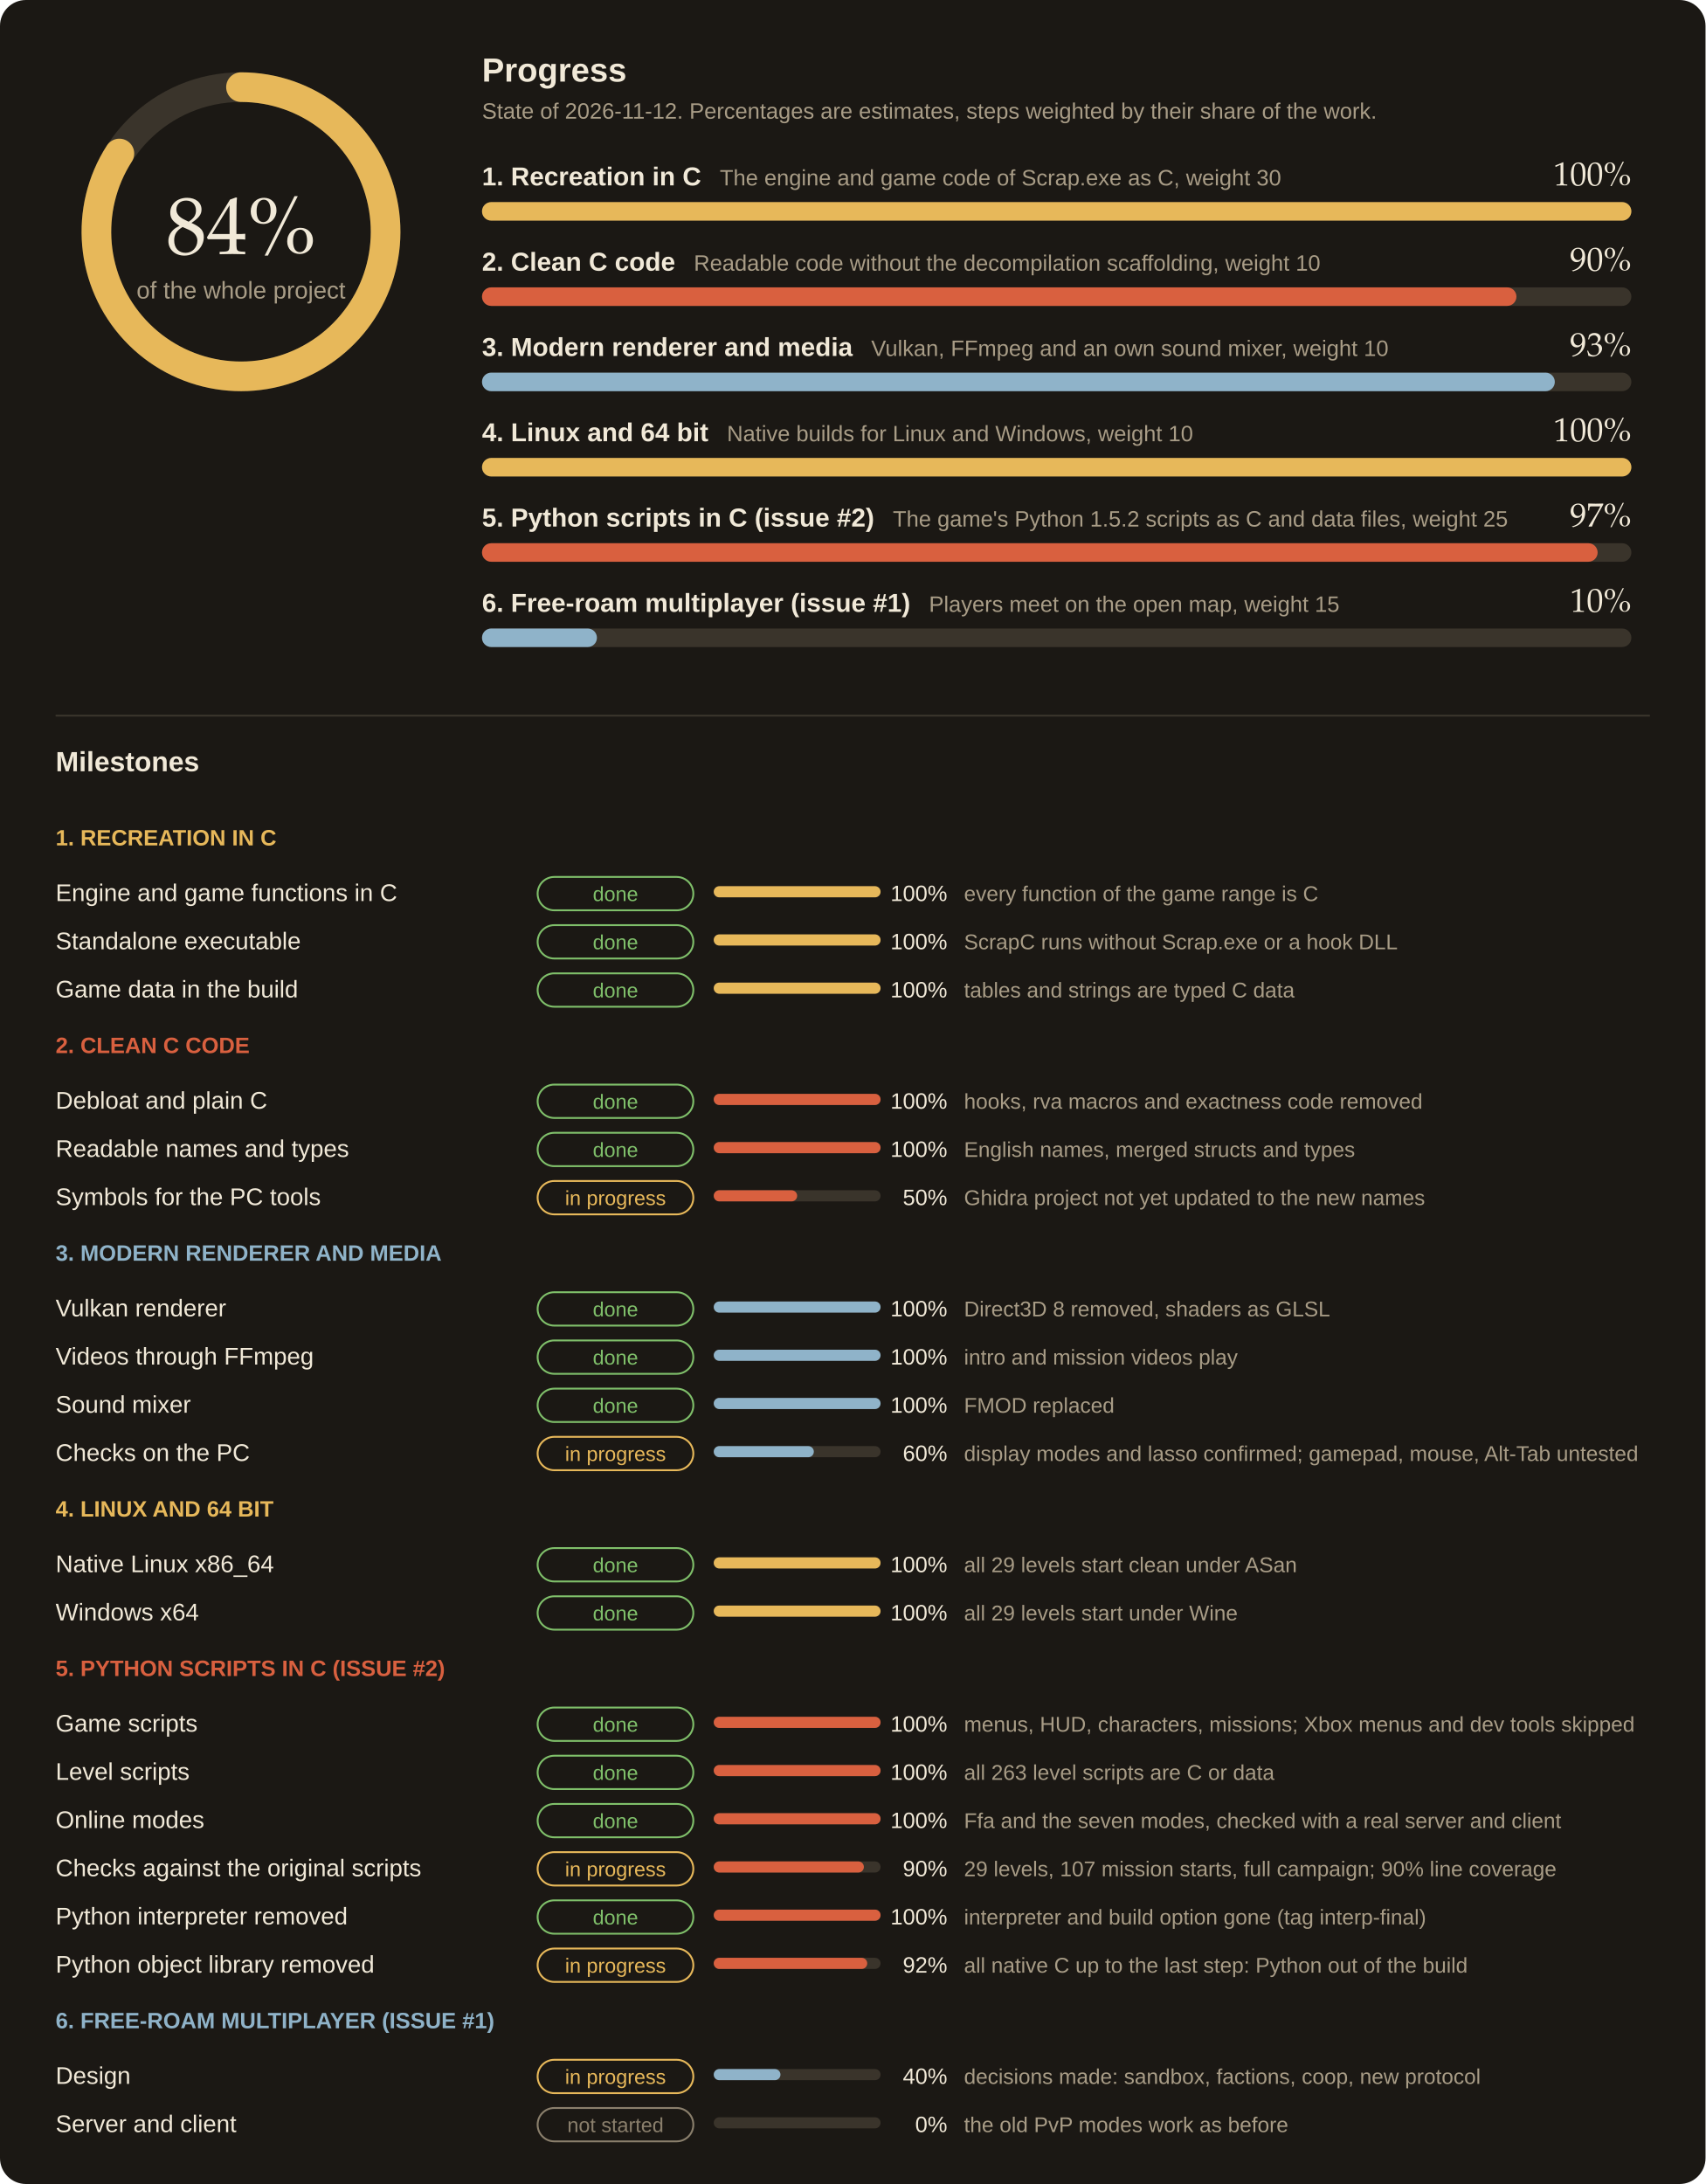
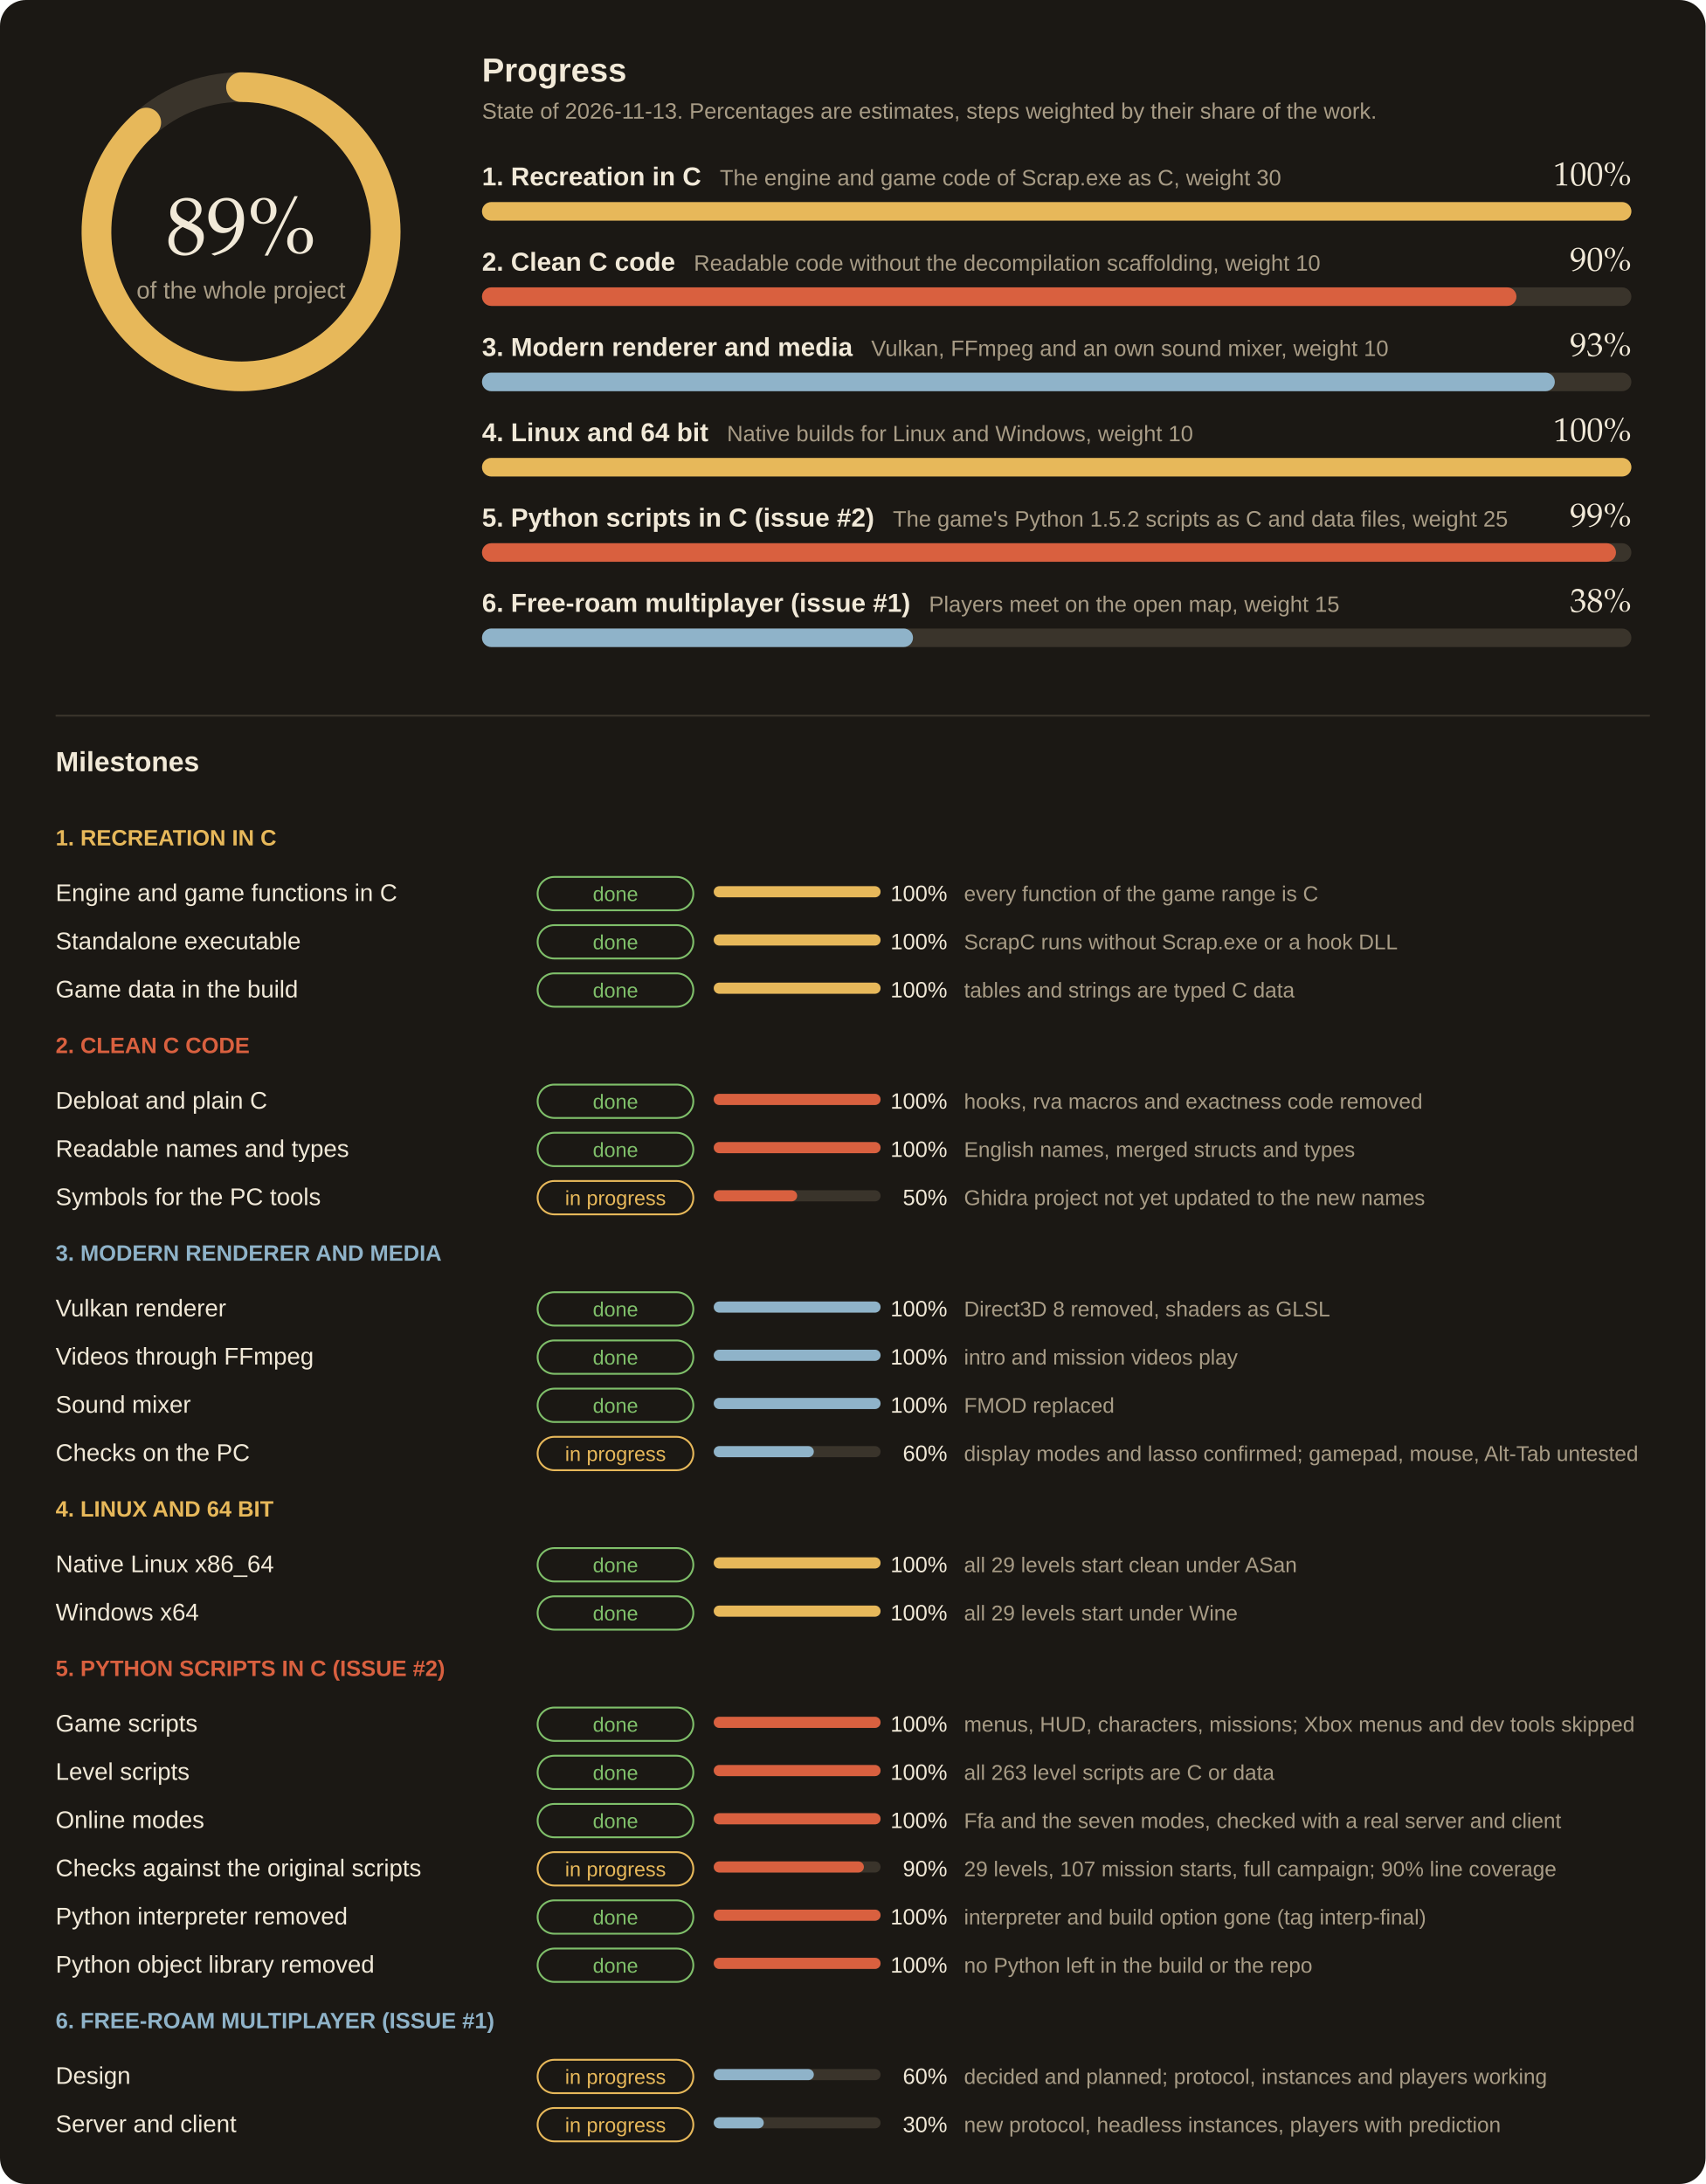
<svg xmlns="http://www.w3.org/2000/svg" viewBox="0 0 920 1178" width="920" height="1178">
  <rect width="920" height="1178" rx="14" fill="#1b1814" />
  <circle cx="130" cy="125" r="78" fill="none" stroke="#3a342b" stroke-width="16" />
-   <path d="M130.0,47.0 A78,78 0 1 1 64.4,82.8" fill="none" stroke="#e7b85a" stroke-width="16" stroke-linecap="round" />
-   <text x="130" y="137" text-anchor="middle" font-family="'Palatino Linotype', 'Book Antiqua', Palatino, Georgia, serif" font-size="44" fill="#f1e9d8">84%</text>
+   <path d="M130.0,47.0 A78,78 0 1 1 78.9,66.1" fill="none" stroke="#e7b85a" stroke-width="16" stroke-linecap="round" />
+   <text x="130" y="137" text-anchor="middle" font-family="'Palatino Linotype', 'Book Antiqua', Palatino, Georgia, serif" font-size="44" fill="#f1e9d8">89%</text>
  <text x="130" y="161" text-anchor="middle" font-family="'Segoe UI', 'Helvetica Neue', Arial, sans-serif" font-size="13" fill="#a89c86">of the whole project</text>
  <text x="260" y="44" font-family="'Segoe UI', 'Helvetica Neue', Arial, sans-serif" font-size="18" font-weight="600" fill="#f1e9d8">Progress</text>
-   <text x="260" y="64" font-family="'Segoe UI', 'Helvetica Neue', Arial, sans-serif" font-size="12" fill="#a89c86">State of 2026-11-12. Percentages are estimates, steps weighted by their share of the work.</text>
+   <text x="260" y="64" font-family="'Segoe UI', 'Helvetica Neue', Arial, sans-serif" font-size="12" fill="#a89c86">State of 2026-11-13. Percentages are estimates, steps weighted by their share of the work.</text>
  <text x="260" y="100" font-family="'Segoe UI', 'Helvetica Neue', Arial, sans-serif" font-size="14" font-weight="600" fill="#f1e9d8">1. Recreation in C<tspan dx="10" font-weight="400" fill="#a89c86" font-size="12">The engine and game code of Scrap.exe as C, weight 30</tspan>
  </text>
  <text x="880" y="100" text-anchor="end" font-family="'Palatino Linotype', 'Book Antiqua', Palatino, Georgia, serif" font-size="18" fill="#f1e9d8">100%</text>
  <rect x="260" y="109" width="620" height="10" rx="5" fill="#3a342b" />
  <rect x="260" y="109" width="620.0" height="10" rx="5" fill="#e7b85a" />
  <text x="260" y="146" font-family="'Segoe UI', 'Helvetica Neue', Arial, sans-serif" font-size="14" font-weight="600" fill="#f1e9d8">2. Clean C code<tspan dx="10" font-weight="400" fill="#a89c86" font-size="12">Readable code without the decompilation scaffolding, weight 10</tspan>
  </text>
  <text x="880" y="146" text-anchor="end" font-family="'Palatino Linotype', 'Book Antiqua', Palatino, Georgia, serif" font-size="18" fill="#f1e9d8">90%</text>
  <rect x="260" y="155" width="620" height="10" rx="5" fill="#3a342b" />
  <rect x="260" y="155" width="558.0" height="10" rx="5" fill="#d9603f" />
  <text x="260" y="192" font-family="'Segoe UI', 'Helvetica Neue', Arial, sans-serif" font-size="14" font-weight="600" fill="#f1e9d8">3. Modern renderer and media<tspan dx="10" font-weight="400" fill="#a89c86" font-size="12">Vulkan, FFmpeg and an own sound mixer, weight 10</tspan>
  </text>
  <text x="880" y="192" text-anchor="end" font-family="'Palatino Linotype', 'Book Antiqua', Palatino, Georgia, serif" font-size="18" fill="#f1e9d8">93%</text>
  <rect x="260" y="201" width="620" height="10" rx="5" fill="#3a342b" />
  <rect x="260" y="201" width="578.7" height="10" rx="5" fill="#8fb3c9" />
  <text x="260" y="238" font-family="'Segoe UI', 'Helvetica Neue', Arial, sans-serif" font-size="14" font-weight="600" fill="#f1e9d8">4. Linux and 64 bit<tspan dx="10" font-weight="400" fill="#a89c86" font-size="12">Native builds for Linux and Windows, weight 10</tspan>
  </text>
  <text x="880" y="238" text-anchor="end" font-family="'Palatino Linotype', 'Book Antiqua', Palatino, Georgia, serif" font-size="18" fill="#f1e9d8">100%</text>
  <rect x="260" y="247" width="620" height="10" rx="5" fill="#3a342b" />
  <rect x="260" y="247" width="620.0" height="10" rx="5" fill="#e7b85a" />
  <text x="260" y="284" font-family="'Segoe UI', 'Helvetica Neue', Arial, sans-serif" font-size="14" font-weight="600" fill="#f1e9d8">5. Python scripts in C (issue #2)<tspan dx="10" font-weight="400" fill="#a89c86" font-size="12">The game's Python 1.5.2 scripts as C and data files, weight 25</tspan>
  </text>
-   <text x="880" y="284" text-anchor="end" font-family="'Palatino Linotype', 'Book Antiqua', Palatino, Georgia, serif" font-size="18" fill="#f1e9d8">97%</text>
+   <text x="880" y="284" text-anchor="end" font-family="'Palatino Linotype', 'Book Antiqua', Palatino, Georgia, serif" font-size="18" fill="#f1e9d8">99%</text>
  <rect x="260" y="293" width="620" height="10" rx="5" fill="#3a342b" />
-   <rect x="260" y="293" width="601.8" height="10" rx="5" fill="#d9603f" />
+   <rect x="260" y="293" width="611.7" height="10" rx="5" fill="#d9603f" />
  <text x="260" y="330" font-family="'Segoe UI', 'Helvetica Neue', Arial, sans-serif" font-size="14" font-weight="600" fill="#f1e9d8">6. Free-roam multiplayer (issue #1)<tspan dx="10" font-weight="400" fill="#a89c86" font-size="12">Players meet on the open map, weight 15</tspan>
  </text>
-   <text x="880" y="330" text-anchor="end" font-family="'Palatino Linotype', 'Book Antiqua', Palatino, Georgia, serif" font-size="18" fill="#f1e9d8">10%</text>
+   <text x="880" y="330" text-anchor="end" font-family="'Palatino Linotype', 'Book Antiqua', Palatino, Georgia, serif" font-size="18" fill="#f1e9d8">38%</text>
  <rect x="260" y="339" width="620" height="10" rx="5" fill="#3a342b" />
-   <rect x="260" y="339" width="62.0" height="10" rx="5" fill="#8fb3c9" />
+   <rect x="260" y="339" width="232.5" height="10" rx="5" fill="#8fb3c9" />
  <line x1="30" y1="386" x2="890" y2="386" stroke="#3a342b" />
  <text x="30" y="416" font-family="'Segoe UI', 'Helvetica Neue', Arial, sans-serif" font-size="15" font-weight="600" fill="#f1e9d8">Milestones</text>
  <text x="30" y="456" font-family="'Segoe UI', 'Helvetica Neue', Arial, sans-serif" font-size="12" font-weight="600" fill="#e7b85a">1. RECREATION IN C</text>
  <text x="30" y="486" font-family="'Segoe UI', 'Helvetica Neue', Arial, sans-serif" font-size="13" fill="#f1e9d8">Engine and game functions in C</text>
  <rect x="290" y="473" width="84" height="18" rx="9" fill="none" stroke="#7fbf6a" />
  <text x="332" y="486" text-anchor="middle" font-family="'Segoe UI', 'Helvetica Neue', Arial, sans-serif" font-size="11" fill="#7fbf6a">done</text>
  <rect x="385" y="478" width="90" height="6" rx="3" fill="#3a342b" />
  <rect x="385" y="478" width="90.0" height="6" rx="3" fill="#e7b85a" />
  <text x="511" y="486" text-anchor="end" font-family="'Segoe UI', 'Helvetica Neue', Arial, sans-serif" font-size="12" fill="#f1e9d8">100%</text>
  <text x="520" y="486" font-family="'Segoe UI', 'Helvetica Neue', Arial, sans-serif" font-size="11.5" fill="#a89c86">every function of the game range is C</text>
  <text x="30" y="512" font-family="'Segoe UI', 'Helvetica Neue', Arial, sans-serif" font-size="13" fill="#f1e9d8">Standalone executable</text>
  <rect x="290" y="499" width="84" height="18" rx="9" fill="none" stroke="#7fbf6a" />
  <text x="332" y="512" text-anchor="middle" font-family="'Segoe UI', 'Helvetica Neue', Arial, sans-serif" font-size="11" fill="#7fbf6a">done</text>
  <rect x="385" y="504" width="90" height="6" rx="3" fill="#3a342b" />
  <rect x="385" y="504" width="90.0" height="6" rx="3" fill="#e7b85a" />
  <text x="511" y="512" text-anchor="end" font-family="'Segoe UI', 'Helvetica Neue', Arial, sans-serif" font-size="12" fill="#f1e9d8">100%</text>
  <text x="520" y="512" font-family="'Segoe UI', 'Helvetica Neue', Arial, sans-serif" font-size="11.5" fill="#a89c86">ScrapC runs without Scrap.exe or a hook DLL</text>
  <text x="30" y="538" font-family="'Segoe UI', 'Helvetica Neue', Arial, sans-serif" font-size="13" fill="#f1e9d8">Game data in the build</text>
  <rect x="290" y="525" width="84" height="18" rx="9" fill="none" stroke="#7fbf6a" />
  <text x="332" y="538" text-anchor="middle" font-family="'Segoe UI', 'Helvetica Neue', Arial, sans-serif" font-size="11" fill="#7fbf6a">done</text>
  <rect x="385" y="530" width="90" height="6" rx="3" fill="#3a342b" />
  <rect x="385" y="530" width="90.0" height="6" rx="3" fill="#e7b85a" />
  <text x="511" y="538" text-anchor="end" font-family="'Segoe UI', 'Helvetica Neue', Arial, sans-serif" font-size="12" fill="#f1e9d8">100%</text>
  <text x="520" y="538" font-family="'Segoe UI', 'Helvetica Neue', Arial, sans-serif" font-size="11.5" fill="#a89c86">tables and strings are typed C data</text>
  <text x="30" y="568" font-family="'Segoe UI', 'Helvetica Neue', Arial, sans-serif" font-size="12" font-weight="600" fill="#d9603f">2. CLEAN C CODE</text>
  <text x="30" y="598" font-family="'Segoe UI', 'Helvetica Neue', Arial, sans-serif" font-size="13" fill="#f1e9d8">Debloat and plain C</text>
  <rect x="290" y="585" width="84" height="18" rx="9" fill="none" stroke="#7fbf6a" />
  <text x="332" y="598" text-anchor="middle" font-family="'Segoe UI', 'Helvetica Neue', Arial, sans-serif" font-size="11" fill="#7fbf6a">done</text>
  <rect x="385" y="590" width="90" height="6" rx="3" fill="#3a342b" />
  <rect x="385" y="590" width="90.0" height="6" rx="3" fill="#d9603f" />
  <text x="511" y="598" text-anchor="end" font-family="'Segoe UI', 'Helvetica Neue', Arial, sans-serif" font-size="12" fill="#f1e9d8">100%</text>
  <text x="520" y="598" font-family="'Segoe UI', 'Helvetica Neue', Arial, sans-serif" font-size="11.5" fill="#a89c86">hooks, rva macros and exactness code removed</text>
  <text x="30" y="624" font-family="'Segoe UI', 'Helvetica Neue', Arial, sans-serif" font-size="13" fill="#f1e9d8">Readable names and types</text>
  <rect x="290" y="611" width="84" height="18" rx="9" fill="none" stroke="#7fbf6a" />
  <text x="332" y="624" text-anchor="middle" font-family="'Segoe UI', 'Helvetica Neue', Arial, sans-serif" font-size="11" fill="#7fbf6a">done</text>
  <rect x="385" y="616" width="90" height="6" rx="3" fill="#3a342b" />
  <rect x="385" y="616" width="90.0" height="6" rx="3" fill="#d9603f" />
  <text x="511" y="624" text-anchor="end" font-family="'Segoe UI', 'Helvetica Neue', Arial, sans-serif" font-size="12" fill="#f1e9d8">100%</text>
  <text x="520" y="624" font-family="'Segoe UI', 'Helvetica Neue', Arial, sans-serif" font-size="11.5" fill="#a89c86">English names, merged structs and types</text>
  <text x="30" y="650" font-family="'Segoe UI', 'Helvetica Neue', Arial, sans-serif" font-size="13" fill="#f1e9d8">Symbols for the PC tools</text>
  <rect x="290" y="637" width="84" height="18" rx="9" fill="none" stroke="#e7b85a" />
  <text x="332" y="650" text-anchor="middle" font-family="'Segoe UI', 'Helvetica Neue', Arial, sans-serif" font-size="11" fill="#e7b85a">in progress</text>
  <rect x="385" y="642" width="90" height="6" rx="3" fill="#3a342b" />
  <rect x="385" y="642" width="45.0" height="6" rx="3" fill="#d9603f" />
  <text x="511" y="650" text-anchor="end" font-family="'Segoe UI', 'Helvetica Neue', Arial, sans-serif" font-size="12" fill="#f1e9d8">50%</text>
  <text x="520" y="650" font-family="'Segoe UI', 'Helvetica Neue', Arial, sans-serif" font-size="11.5" fill="#a89c86">Ghidra project not yet updated to the new names</text>
  <text x="30" y="680" font-family="'Segoe UI', 'Helvetica Neue', Arial, sans-serif" font-size="12" font-weight="600" fill="#8fb3c9">3. MODERN RENDERER AND MEDIA</text>
  <text x="30" y="710" font-family="'Segoe UI', 'Helvetica Neue', Arial, sans-serif" font-size="13" fill="#f1e9d8">Vulkan renderer</text>
  <rect x="290" y="697" width="84" height="18" rx="9" fill="none" stroke="#7fbf6a" />
  <text x="332" y="710" text-anchor="middle" font-family="'Segoe UI', 'Helvetica Neue', Arial, sans-serif" font-size="11" fill="#7fbf6a">done</text>
  <rect x="385" y="702" width="90" height="6" rx="3" fill="#3a342b" />
  <rect x="385" y="702" width="90.0" height="6" rx="3" fill="#8fb3c9" />
  <text x="511" y="710" text-anchor="end" font-family="'Segoe UI', 'Helvetica Neue', Arial, sans-serif" font-size="12" fill="#f1e9d8">100%</text>
  <text x="520" y="710" font-family="'Segoe UI', 'Helvetica Neue', Arial, sans-serif" font-size="11.5" fill="#a89c86">Direct3D 8 removed, shaders as GLSL</text>
  <text x="30" y="736" font-family="'Segoe UI', 'Helvetica Neue', Arial, sans-serif" font-size="13" fill="#f1e9d8">Videos through FFmpeg</text>
  <rect x="290" y="723" width="84" height="18" rx="9" fill="none" stroke="#7fbf6a" />
  <text x="332" y="736" text-anchor="middle" font-family="'Segoe UI', 'Helvetica Neue', Arial, sans-serif" font-size="11" fill="#7fbf6a">done</text>
  <rect x="385" y="728" width="90" height="6" rx="3" fill="#3a342b" />
  <rect x="385" y="728" width="90.0" height="6" rx="3" fill="#8fb3c9" />
  <text x="511" y="736" text-anchor="end" font-family="'Segoe UI', 'Helvetica Neue', Arial, sans-serif" font-size="12" fill="#f1e9d8">100%</text>
  <text x="520" y="736" font-family="'Segoe UI', 'Helvetica Neue', Arial, sans-serif" font-size="11.5" fill="#a89c86">intro and mission videos play</text>
  <text x="30" y="762" font-family="'Segoe UI', 'Helvetica Neue', Arial, sans-serif" font-size="13" fill="#f1e9d8">Sound mixer</text>
  <rect x="290" y="749" width="84" height="18" rx="9" fill="none" stroke="#7fbf6a" />
  <text x="332" y="762" text-anchor="middle" font-family="'Segoe UI', 'Helvetica Neue', Arial, sans-serif" font-size="11" fill="#7fbf6a">done</text>
  <rect x="385" y="754" width="90" height="6" rx="3" fill="#3a342b" />
  <rect x="385" y="754" width="90.0" height="6" rx="3" fill="#8fb3c9" />
  <text x="511" y="762" text-anchor="end" font-family="'Segoe UI', 'Helvetica Neue', Arial, sans-serif" font-size="12" fill="#f1e9d8">100%</text>
  <text x="520" y="762" font-family="'Segoe UI', 'Helvetica Neue', Arial, sans-serif" font-size="11.5" fill="#a89c86">FMOD replaced</text>
  <text x="30" y="788" font-family="'Segoe UI', 'Helvetica Neue', Arial, sans-serif" font-size="13" fill="#f1e9d8">Checks on the PC</text>
  <rect x="290" y="775" width="84" height="18" rx="9" fill="none" stroke="#e7b85a" />
  <text x="332" y="788" text-anchor="middle" font-family="'Segoe UI', 'Helvetica Neue', Arial, sans-serif" font-size="11" fill="#e7b85a">in progress</text>
  <rect x="385" y="780" width="90" height="6" rx="3" fill="#3a342b" />
  <rect x="385" y="780" width="54.0" height="6" rx="3" fill="#8fb3c9" />
  <text x="511" y="788" text-anchor="end" font-family="'Segoe UI', 'Helvetica Neue', Arial, sans-serif" font-size="12" fill="#f1e9d8">60%</text>
  <text x="520" y="788" font-family="'Segoe UI', 'Helvetica Neue', Arial, sans-serif" font-size="11.5" fill="#a89c86">display modes and lasso confirmed; gamepad, mouse, Alt-Tab untested</text>
  <text x="30" y="818" font-family="'Segoe UI', 'Helvetica Neue', Arial, sans-serif" font-size="12" font-weight="600" fill="#e7b85a">4. LINUX AND 64 BIT</text>
  <text x="30" y="848" font-family="'Segoe UI', 'Helvetica Neue', Arial, sans-serif" font-size="13" fill="#f1e9d8">Native Linux x86_64</text>
  <rect x="290" y="835" width="84" height="18" rx="9" fill="none" stroke="#7fbf6a" />
  <text x="332" y="848" text-anchor="middle" font-family="'Segoe UI', 'Helvetica Neue', Arial, sans-serif" font-size="11" fill="#7fbf6a">done</text>
  <rect x="385" y="840" width="90" height="6" rx="3" fill="#3a342b" />
  <rect x="385" y="840" width="90.0" height="6" rx="3" fill="#e7b85a" />
  <text x="511" y="848" text-anchor="end" font-family="'Segoe UI', 'Helvetica Neue', Arial, sans-serif" font-size="12" fill="#f1e9d8">100%</text>
  <text x="520" y="848" font-family="'Segoe UI', 'Helvetica Neue', Arial, sans-serif" font-size="11.5" fill="#a89c86">all 29 levels start clean under ASan</text>
  <text x="30" y="874" font-family="'Segoe UI', 'Helvetica Neue', Arial, sans-serif" font-size="13" fill="#f1e9d8">Windows x64</text>
  <rect x="290" y="861" width="84" height="18" rx="9" fill="none" stroke="#7fbf6a" />
  <text x="332" y="874" text-anchor="middle" font-family="'Segoe UI', 'Helvetica Neue', Arial, sans-serif" font-size="11" fill="#7fbf6a">done</text>
  <rect x="385" y="866" width="90" height="6" rx="3" fill="#3a342b" />
  <rect x="385" y="866" width="90.0" height="6" rx="3" fill="#e7b85a" />
  <text x="511" y="874" text-anchor="end" font-family="'Segoe UI', 'Helvetica Neue', Arial, sans-serif" font-size="12" fill="#f1e9d8">100%</text>
  <text x="520" y="874" font-family="'Segoe UI', 'Helvetica Neue', Arial, sans-serif" font-size="11.5" fill="#a89c86">all 29 levels start under Wine</text>
  <text x="30" y="904" font-family="'Segoe UI', 'Helvetica Neue', Arial, sans-serif" font-size="12" font-weight="600" fill="#d9603f">5. PYTHON SCRIPTS IN C (ISSUE #2)</text>
  <text x="30" y="934" font-family="'Segoe UI', 'Helvetica Neue', Arial, sans-serif" font-size="13" fill="#f1e9d8">Game scripts</text>
  <rect x="290" y="921" width="84" height="18" rx="9" fill="none" stroke="#7fbf6a" />
  <text x="332" y="934" text-anchor="middle" font-family="'Segoe UI', 'Helvetica Neue', Arial, sans-serif" font-size="11" fill="#7fbf6a">done</text>
  <rect x="385" y="926" width="90" height="6" rx="3" fill="#3a342b" />
  <rect x="385" y="926" width="90.0" height="6" rx="3" fill="#d9603f" />
  <text x="511" y="934" text-anchor="end" font-family="'Segoe UI', 'Helvetica Neue', Arial, sans-serif" font-size="12" fill="#f1e9d8">100%</text>
  <text x="520" y="934" font-family="'Segoe UI', 'Helvetica Neue', Arial, sans-serif" font-size="11.5" fill="#a89c86">menus, HUD, characters, missions; Xbox menus and dev tools skipped</text>
  <text x="30" y="960" font-family="'Segoe UI', 'Helvetica Neue', Arial, sans-serif" font-size="13" fill="#f1e9d8">Level scripts</text>
  <rect x="290" y="947" width="84" height="18" rx="9" fill="none" stroke="#7fbf6a" />
  <text x="332" y="960" text-anchor="middle" font-family="'Segoe UI', 'Helvetica Neue', Arial, sans-serif" font-size="11" fill="#7fbf6a">done</text>
  <rect x="385" y="952" width="90" height="6" rx="3" fill="#3a342b" />
  <rect x="385" y="952" width="90.0" height="6" rx="3" fill="#d9603f" />
  <text x="511" y="960" text-anchor="end" font-family="'Segoe UI', 'Helvetica Neue', Arial, sans-serif" font-size="12" fill="#f1e9d8">100%</text>
  <text x="520" y="960" font-family="'Segoe UI', 'Helvetica Neue', Arial, sans-serif" font-size="11.5" fill="#a89c86">all 263 level scripts are C or data</text>
  <text x="30" y="986" font-family="'Segoe UI', 'Helvetica Neue', Arial, sans-serif" font-size="13" fill="#f1e9d8">Online modes</text>
  <rect x="290" y="973" width="84" height="18" rx="9" fill="none" stroke="#7fbf6a" />
  <text x="332" y="986" text-anchor="middle" font-family="'Segoe UI', 'Helvetica Neue', Arial, sans-serif" font-size="11" fill="#7fbf6a">done</text>
  <rect x="385" y="978" width="90" height="6" rx="3" fill="#3a342b" />
  <rect x="385" y="978" width="90.0" height="6" rx="3" fill="#d9603f" />
  <text x="511" y="986" text-anchor="end" font-family="'Segoe UI', 'Helvetica Neue', Arial, sans-serif" font-size="12" fill="#f1e9d8">100%</text>
  <text x="520" y="986" font-family="'Segoe UI', 'Helvetica Neue', Arial, sans-serif" font-size="11.5" fill="#a89c86">Ffa and the seven modes, checked with a real server and client</text>
  <text x="30" y="1012" font-family="'Segoe UI', 'Helvetica Neue', Arial, sans-serif" font-size="13" fill="#f1e9d8">Checks against the original scripts</text>
  <rect x="290" y="999" width="84" height="18" rx="9" fill="none" stroke="#e7b85a" />
  <text x="332" y="1012" text-anchor="middle" font-family="'Segoe UI', 'Helvetica Neue', Arial, sans-serif" font-size="11" fill="#e7b85a">in progress</text>
  <rect x="385" y="1004" width="90" height="6" rx="3" fill="#3a342b" />
  <rect x="385" y="1004" width="81.0" height="6" rx="3" fill="#d9603f" />
  <text x="511" y="1012" text-anchor="end" font-family="'Segoe UI', 'Helvetica Neue', Arial, sans-serif" font-size="12" fill="#f1e9d8">90%</text>
  <text x="520" y="1012" font-family="'Segoe UI', 'Helvetica Neue', Arial, sans-serif" font-size="11.5" fill="#a89c86">29 levels, 107 mission starts, full campaign; 90% line coverage</text>
  <text x="30" y="1038" font-family="'Segoe UI', 'Helvetica Neue', Arial, sans-serif" font-size="13" fill="#f1e9d8">Python interpreter removed</text>
  <rect x="290" y="1025" width="84" height="18" rx="9" fill="none" stroke="#7fbf6a" />
  <text x="332" y="1038" text-anchor="middle" font-family="'Segoe UI', 'Helvetica Neue', Arial, sans-serif" font-size="11" fill="#7fbf6a">done</text>
  <rect x="385" y="1030" width="90" height="6" rx="3" fill="#3a342b" />
  <rect x="385" y="1030" width="90.0" height="6" rx="3" fill="#d9603f" />
  <text x="511" y="1038" text-anchor="end" font-family="'Segoe UI', 'Helvetica Neue', Arial, sans-serif" font-size="12" fill="#f1e9d8">100%</text>
  <text x="520" y="1038" font-family="'Segoe UI', 'Helvetica Neue', Arial, sans-serif" font-size="11.5" fill="#a89c86">interpreter and build option gone (tag interp-final)</text>
  <text x="30" y="1064" font-family="'Segoe UI', 'Helvetica Neue', Arial, sans-serif" font-size="13" fill="#f1e9d8">Python object library removed</text>
-   <rect x="290" y="1051" width="84" height="18" rx="9" fill="none" stroke="#e7b85a" />
-   <text x="332" y="1064" text-anchor="middle" font-family="'Segoe UI', 'Helvetica Neue', Arial, sans-serif" font-size="11" fill="#e7b85a">in progress</text>
+   <rect x="290" y="1051" width="84" height="18" rx="9" fill="none" stroke="#7fbf6a" />
+   <text x="332" y="1064" text-anchor="middle" font-family="'Segoe UI', 'Helvetica Neue', Arial, sans-serif" font-size="11" fill="#7fbf6a">done</text>
  <rect x="385" y="1056" width="90" height="6" rx="3" fill="#3a342b" />
-   <rect x="385" y="1056" width="82.8" height="6" rx="3" fill="#d9603f" />
-   <text x="511" y="1064" text-anchor="end" font-family="'Segoe UI', 'Helvetica Neue', Arial, sans-serif" font-size="12" fill="#f1e9d8">92%</text>
-   <text x="520" y="1064" font-family="'Segoe UI', 'Helvetica Neue', Arial, sans-serif" font-size="11.5" fill="#a89c86">all native C up to the last step: Python out of the build</text>
+   <rect x="385" y="1056" width="90.0" height="6" rx="3" fill="#d9603f" />
+   <text x="511" y="1064" text-anchor="end" font-family="'Segoe UI', 'Helvetica Neue', Arial, sans-serif" font-size="12" fill="#f1e9d8">100%</text>
+   <text x="520" y="1064" font-family="'Segoe UI', 'Helvetica Neue', Arial, sans-serif" font-size="11.5" fill="#a89c86">no Python left in the build or the repo</text>
  <text x="30" y="1094" font-family="'Segoe UI', 'Helvetica Neue', Arial, sans-serif" font-size="12" font-weight="600" fill="#8fb3c9">6. FREE-ROAM MULTIPLAYER (ISSUE #1)</text>
  <text x="30" y="1124" font-family="'Segoe UI', 'Helvetica Neue', Arial, sans-serif" font-size="13" fill="#f1e9d8">Design</text>
  <rect x="290" y="1111" width="84" height="18" rx="9" fill="none" stroke="#e7b85a" />
  <text x="332" y="1124" text-anchor="middle" font-family="'Segoe UI', 'Helvetica Neue', Arial, sans-serif" font-size="11" fill="#e7b85a">in progress</text>
  <rect x="385" y="1116" width="90" height="6" rx="3" fill="#3a342b" />
-   <rect x="385" y="1116" width="36.0" height="6" rx="3" fill="#8fb3c9" />
-   <text x="511" y="1124" text-anchor="end" font-family="'Segoe UI', 'Helvetica Neue', Arial, sans-serif" font-size="12" fill="#f1e9d8">40%</text>
-   <text x="520" y="1124" font-family="'Segoe UI', 'Helvetica Neue', Arial, sans-serif" font-size="11.5" fill="#a89c86">decisions made: sandbox, factions, coop, new protocol</text>
+   <rect x="385" y="1116" width="54.0" height="6" rx="3" fill="#8fb3c9" />
+   <text x="511" y="1124" text-anchor="end" font-family="'Segoe UI', 'Helvetica Neue', Arial, sans-serif" font-size="12" fill="#f1e9d8">60%</text>
+   <text x="520" y="1124" font-family="'Segoe UI', 'Helvetica Neue', Arial, sans-serif" font-size="11.5" fill="#a89c86">decided and planned; protocol, instances and players working</text>
  <text x="30" y="1150" font-family="'Segoe UI', 'Helvetica Neue', Arial, sans-serif" font-size="13" fill="#f1e9d8">Server and client</text>
-   <rect x="290" y="1137" width="84" height="18" rx="9" fill="none" stroke="#8a7f6c" />
-   <text x="332" y="1150" text-anchor="middle" font-family="'Segoe UI', 'Helvetica Neue', Arial, sans-serif" font-size="11" fill="#8a7f6c">not started</text>
+   <rect x="290" y="1137" width="84" height="18" rx="9" fill="none" stroke="#e7b85a" />
+   <text x="332" y="1150" text-anchor="middle" font-family="'Segoe UI', 'Helvetica Neue', Arial, sans-serif" font-size="11" fill="#e7b85a">in progress</text>
  <rect x="385" y="1142" width="90" height="6" rx="3" fill="#3a342b" />
-   <text x="511" y="1150" text-anchor="end" font-family="'Segoe UI', 'Helvetica Neue', Arial, sans-serif" font-size="12" fill="#f1e9d8">0%</text>
-   <text x="520" y="1150" font-family="'Segoe UI', 'Helvetica Neue', Arial, sans-serif" font-size="11.5" fill="#a89c86">the old PvP modes work as before</text>
+   <rect x="385" y="1142" width="27.0" height="6" rx="3" fill="#8fb3c9" />
+   <text x="511" y="1150" text-anchor="end" font-family="'Segoe UI', 'Helvetica Neue', Arial, sans-serif" font-size="12" fill="#f1e9d8">30%</text>
+   <text x="520" y="1150" font-family="'Segoe UI', 'Helvetica Neue', Arial, sans-serif" font-size="11.5" fill="#a89c86">new protocol, headless instances, players with prediction</text>
</svg>
